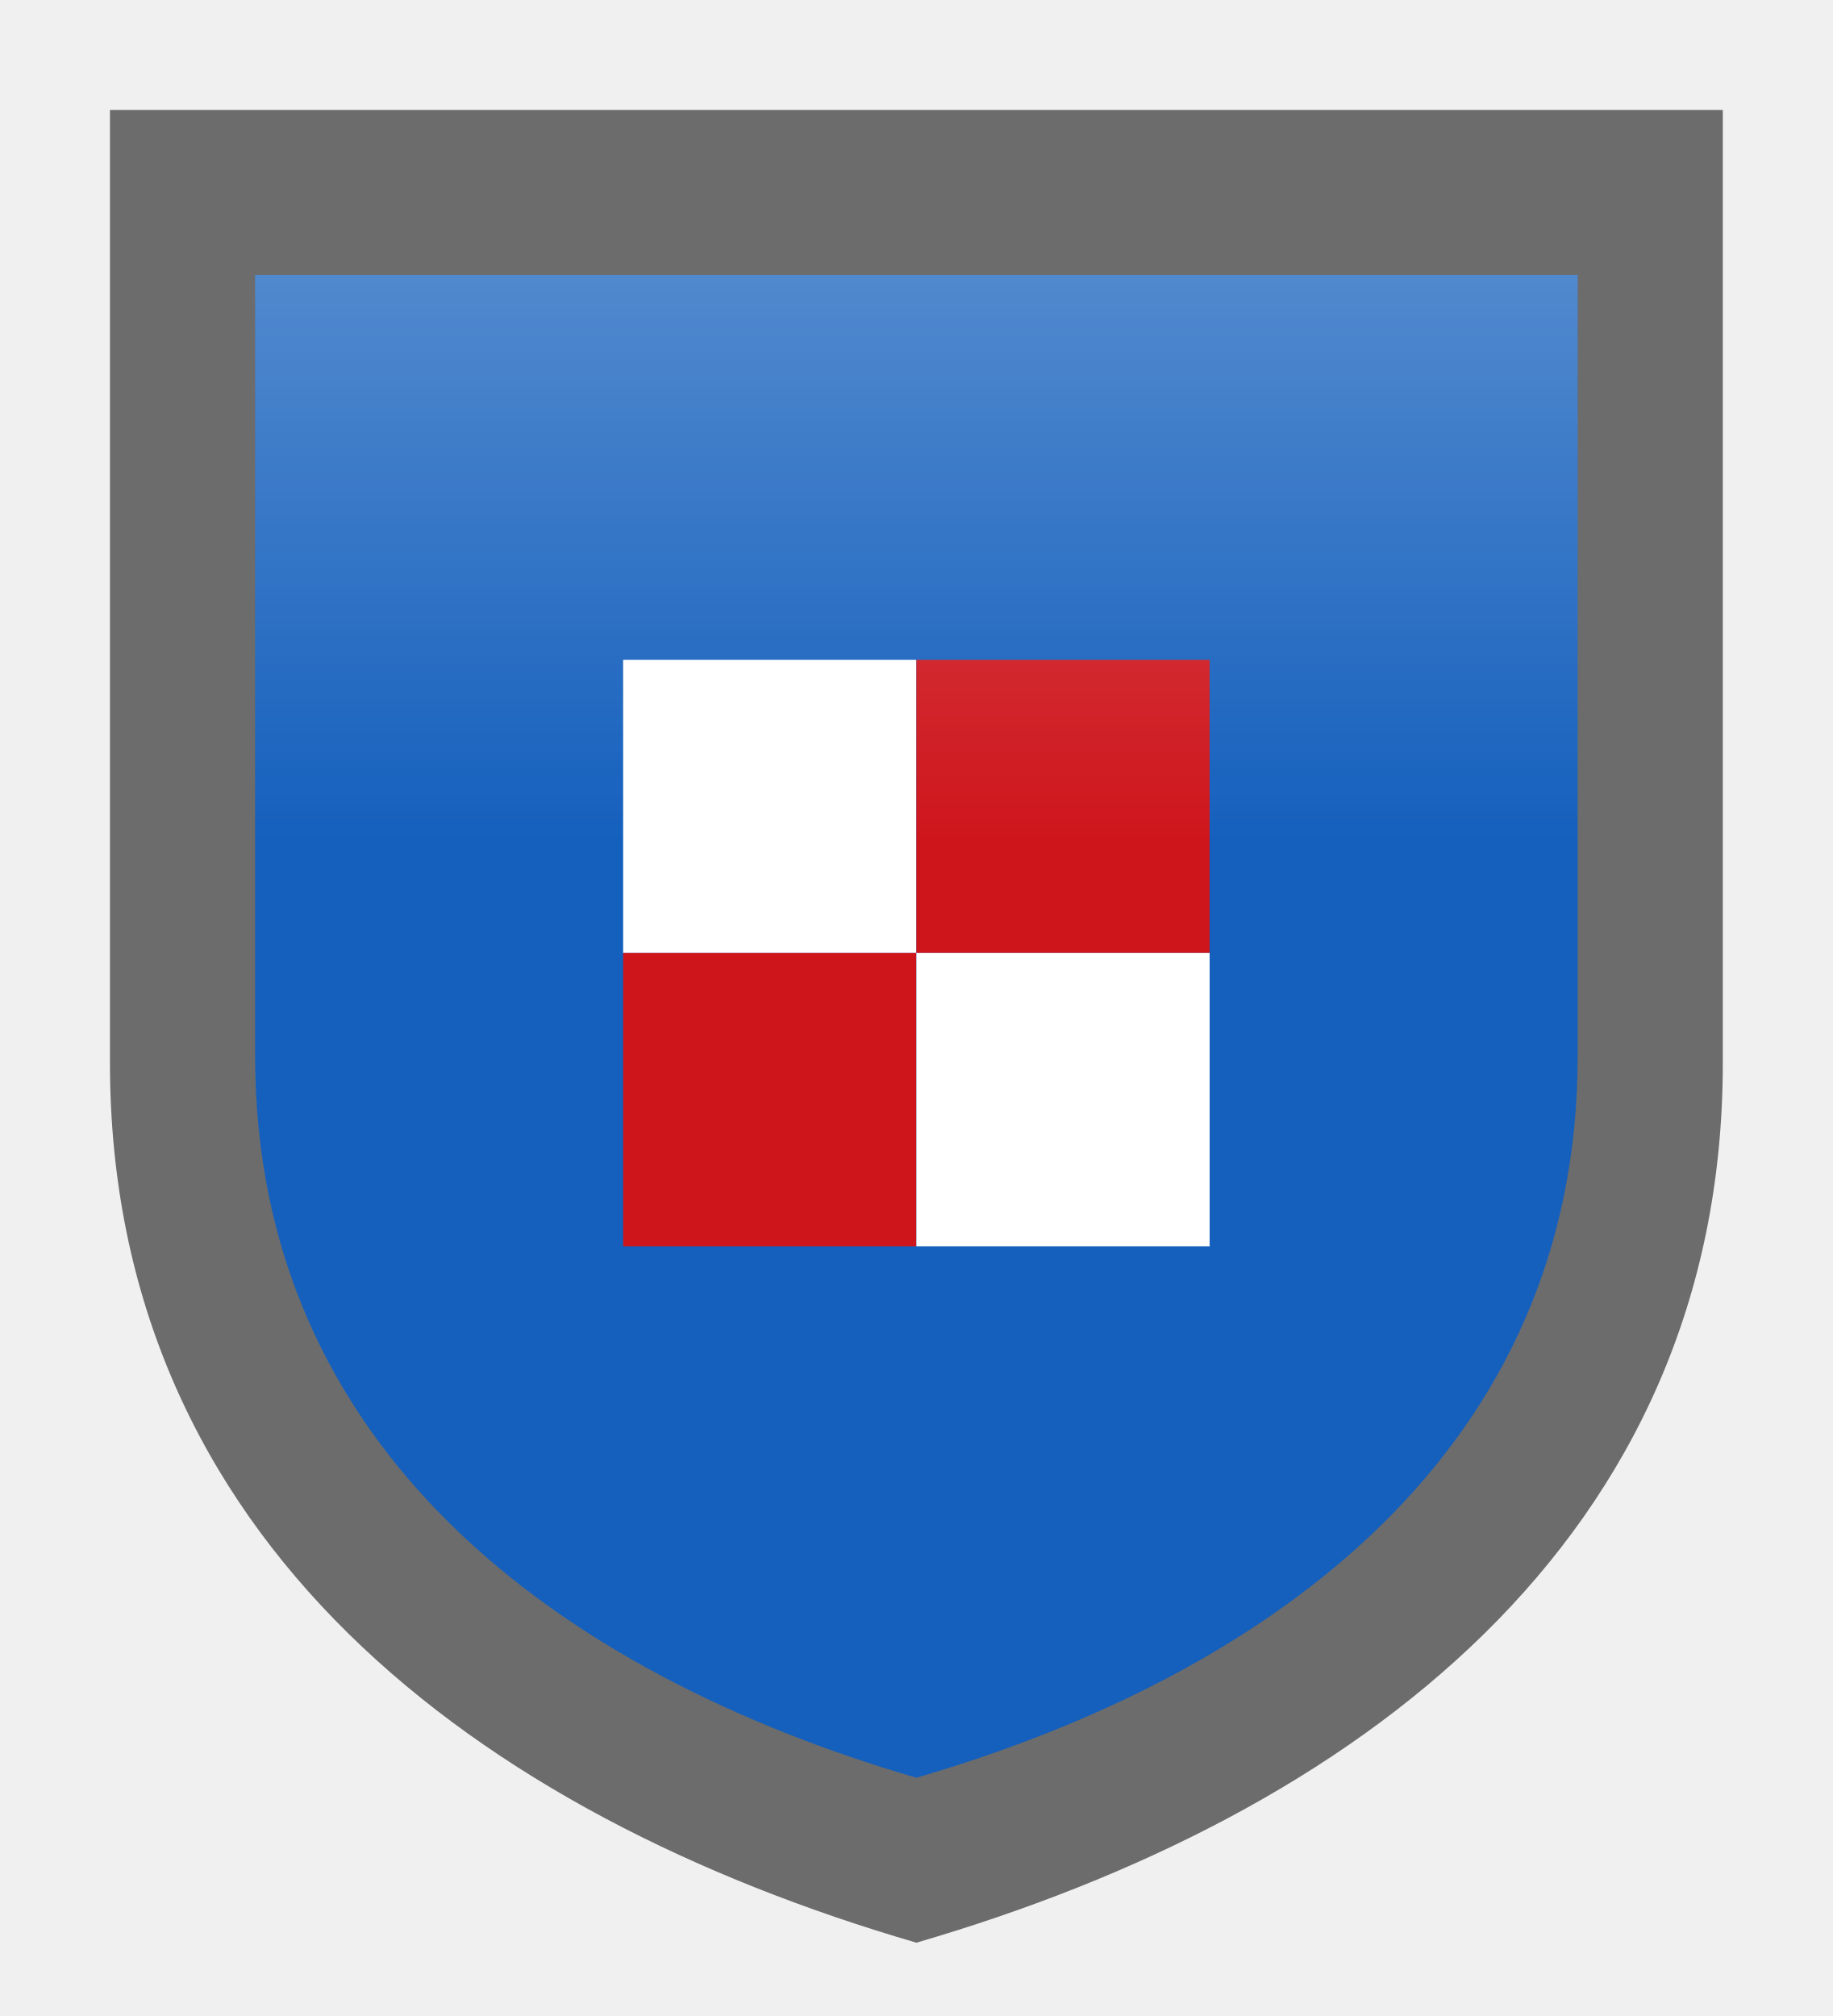
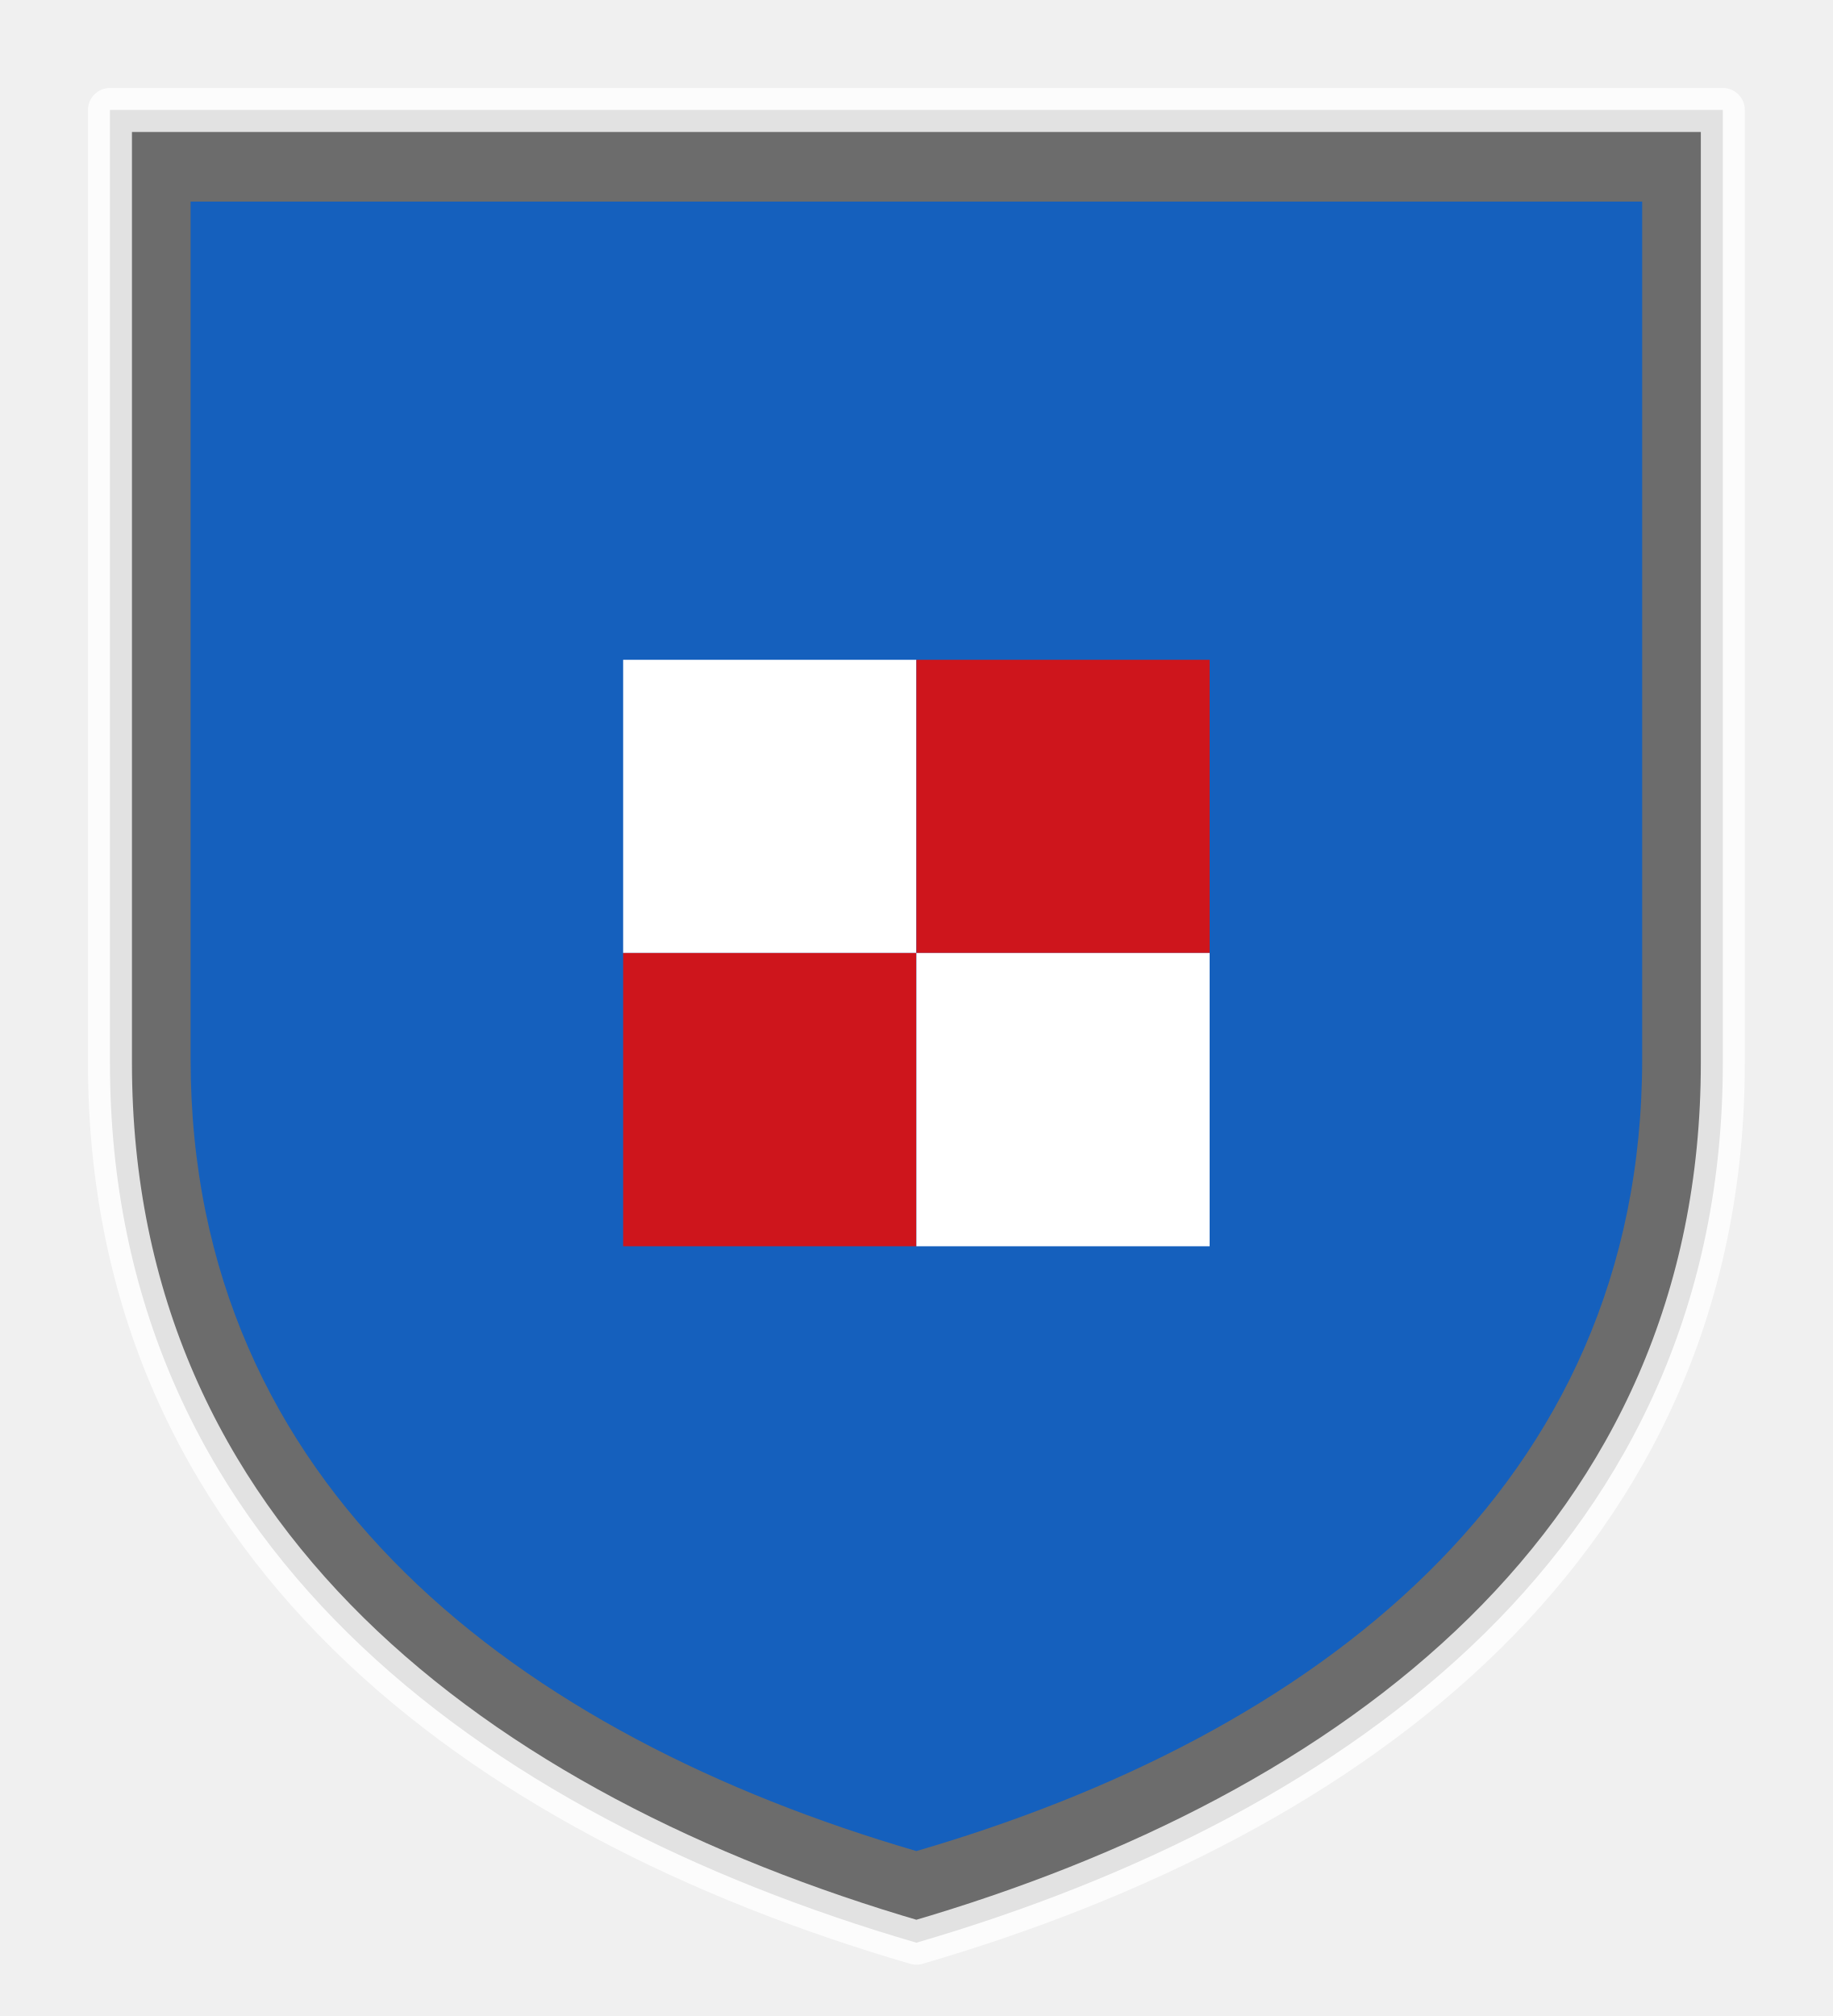
<svg xmlns="http://www.w3.org/2000/svg" class="crest" width="100" height="110" viewBox="0 0 100 110" role="img" aria-label="دينامو زغرب">
  <defs>
-     <clipPath id="shcnd804g_583">
-       <path d="M6 6 H94 V58 C94 84 74 99 50 106 C26 99 6 84 6 58 Z" transform="translate(50,56) scale(0.82) translate(-50,-56)" />
+     <clipPath id="crest-dinamo-zagreb-clip">
+       <path d="M10.4 11H89.6V57.8C89.6 81.2 71.6 94.7 50 101 28.4 94.7 10.4 81.2 10.4 57.8Z" />
    </clipPath>
-     <linearGradient id="glcnd804g_583" x1="0" y1="0" x2="0" y2="1">
-       <stop offset="0%" stop-color="#fff" stop-opacity="0.38" />
-       <stop offset="100%" stop-color="#fff" stop-opacity="0" />
-     </linearGradient>
  </defs>
-   <path class="crest-border" d="M6 6 H94 V58 C94 84 74 99 50 106 C26 99 6 84 6 58 Z" fill="rgba(0,0,0,0.55)" />
-   <g clip-path="url(#shcnd804g_583)">
+   <path class="crest-border" d="M6 6H94V58C94 84 74 99 50 106 26 99 6 84 6 58Z" fill="rgba(0,0,0,0.55)" stroke="#fff" stroke-opacity=".8" stroke-width="2.4" stroke-linejoin="round" />
+   <g clip-path="url(#crest-dinamo-zagreb-clip)">
    <rect x="0" y="0" width="100" height="110" fill="#1560BD" />
    <rect x="34" y="36" width="16" height="16" fill="#fff" />
    <rect x="50" y="36" width="16" height="16" fill="#CE151C" />
    <rect x="34" y="52" width="16" height="16" fill="#CE151C" />
    <rect x="50" y="52" width="16" height="16" fill="#fff" />
  </g>
-   <g clip-path="url(#shcnd804g_583)">
-     <rect x="0" y="0" width="100" height="46" fill="url(#glcnd804g_583)" />
-   </g>
</svg>
